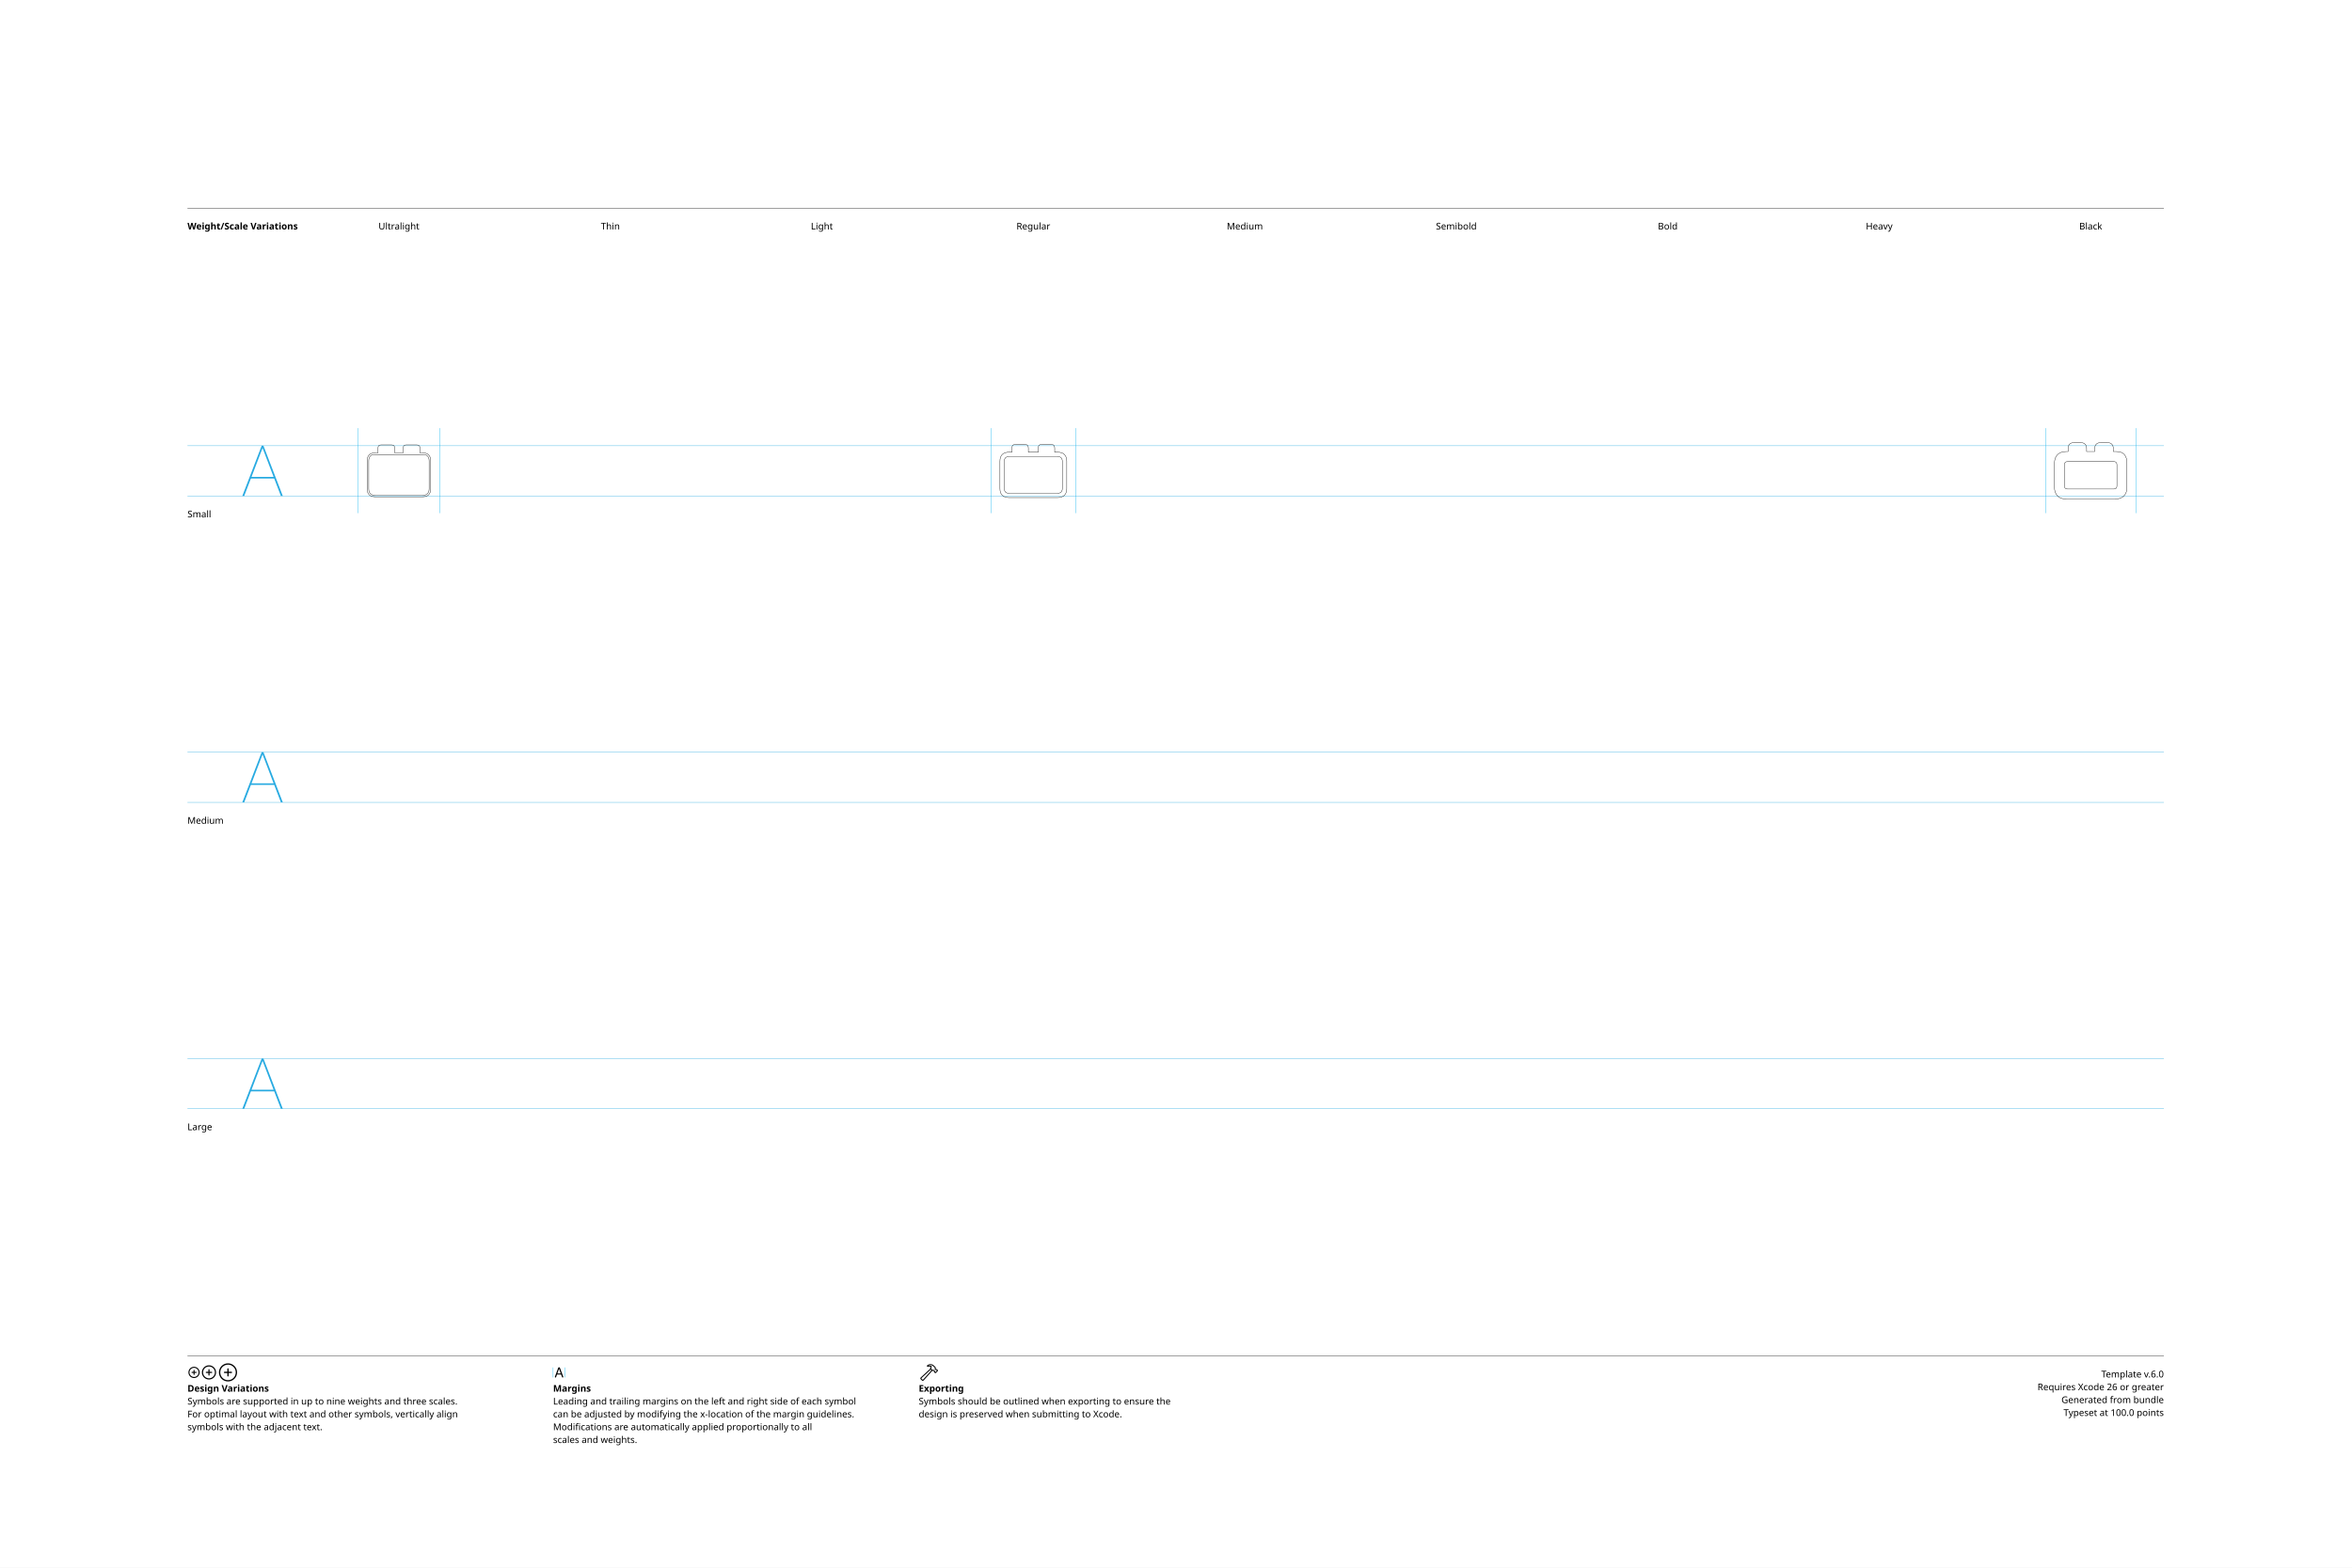
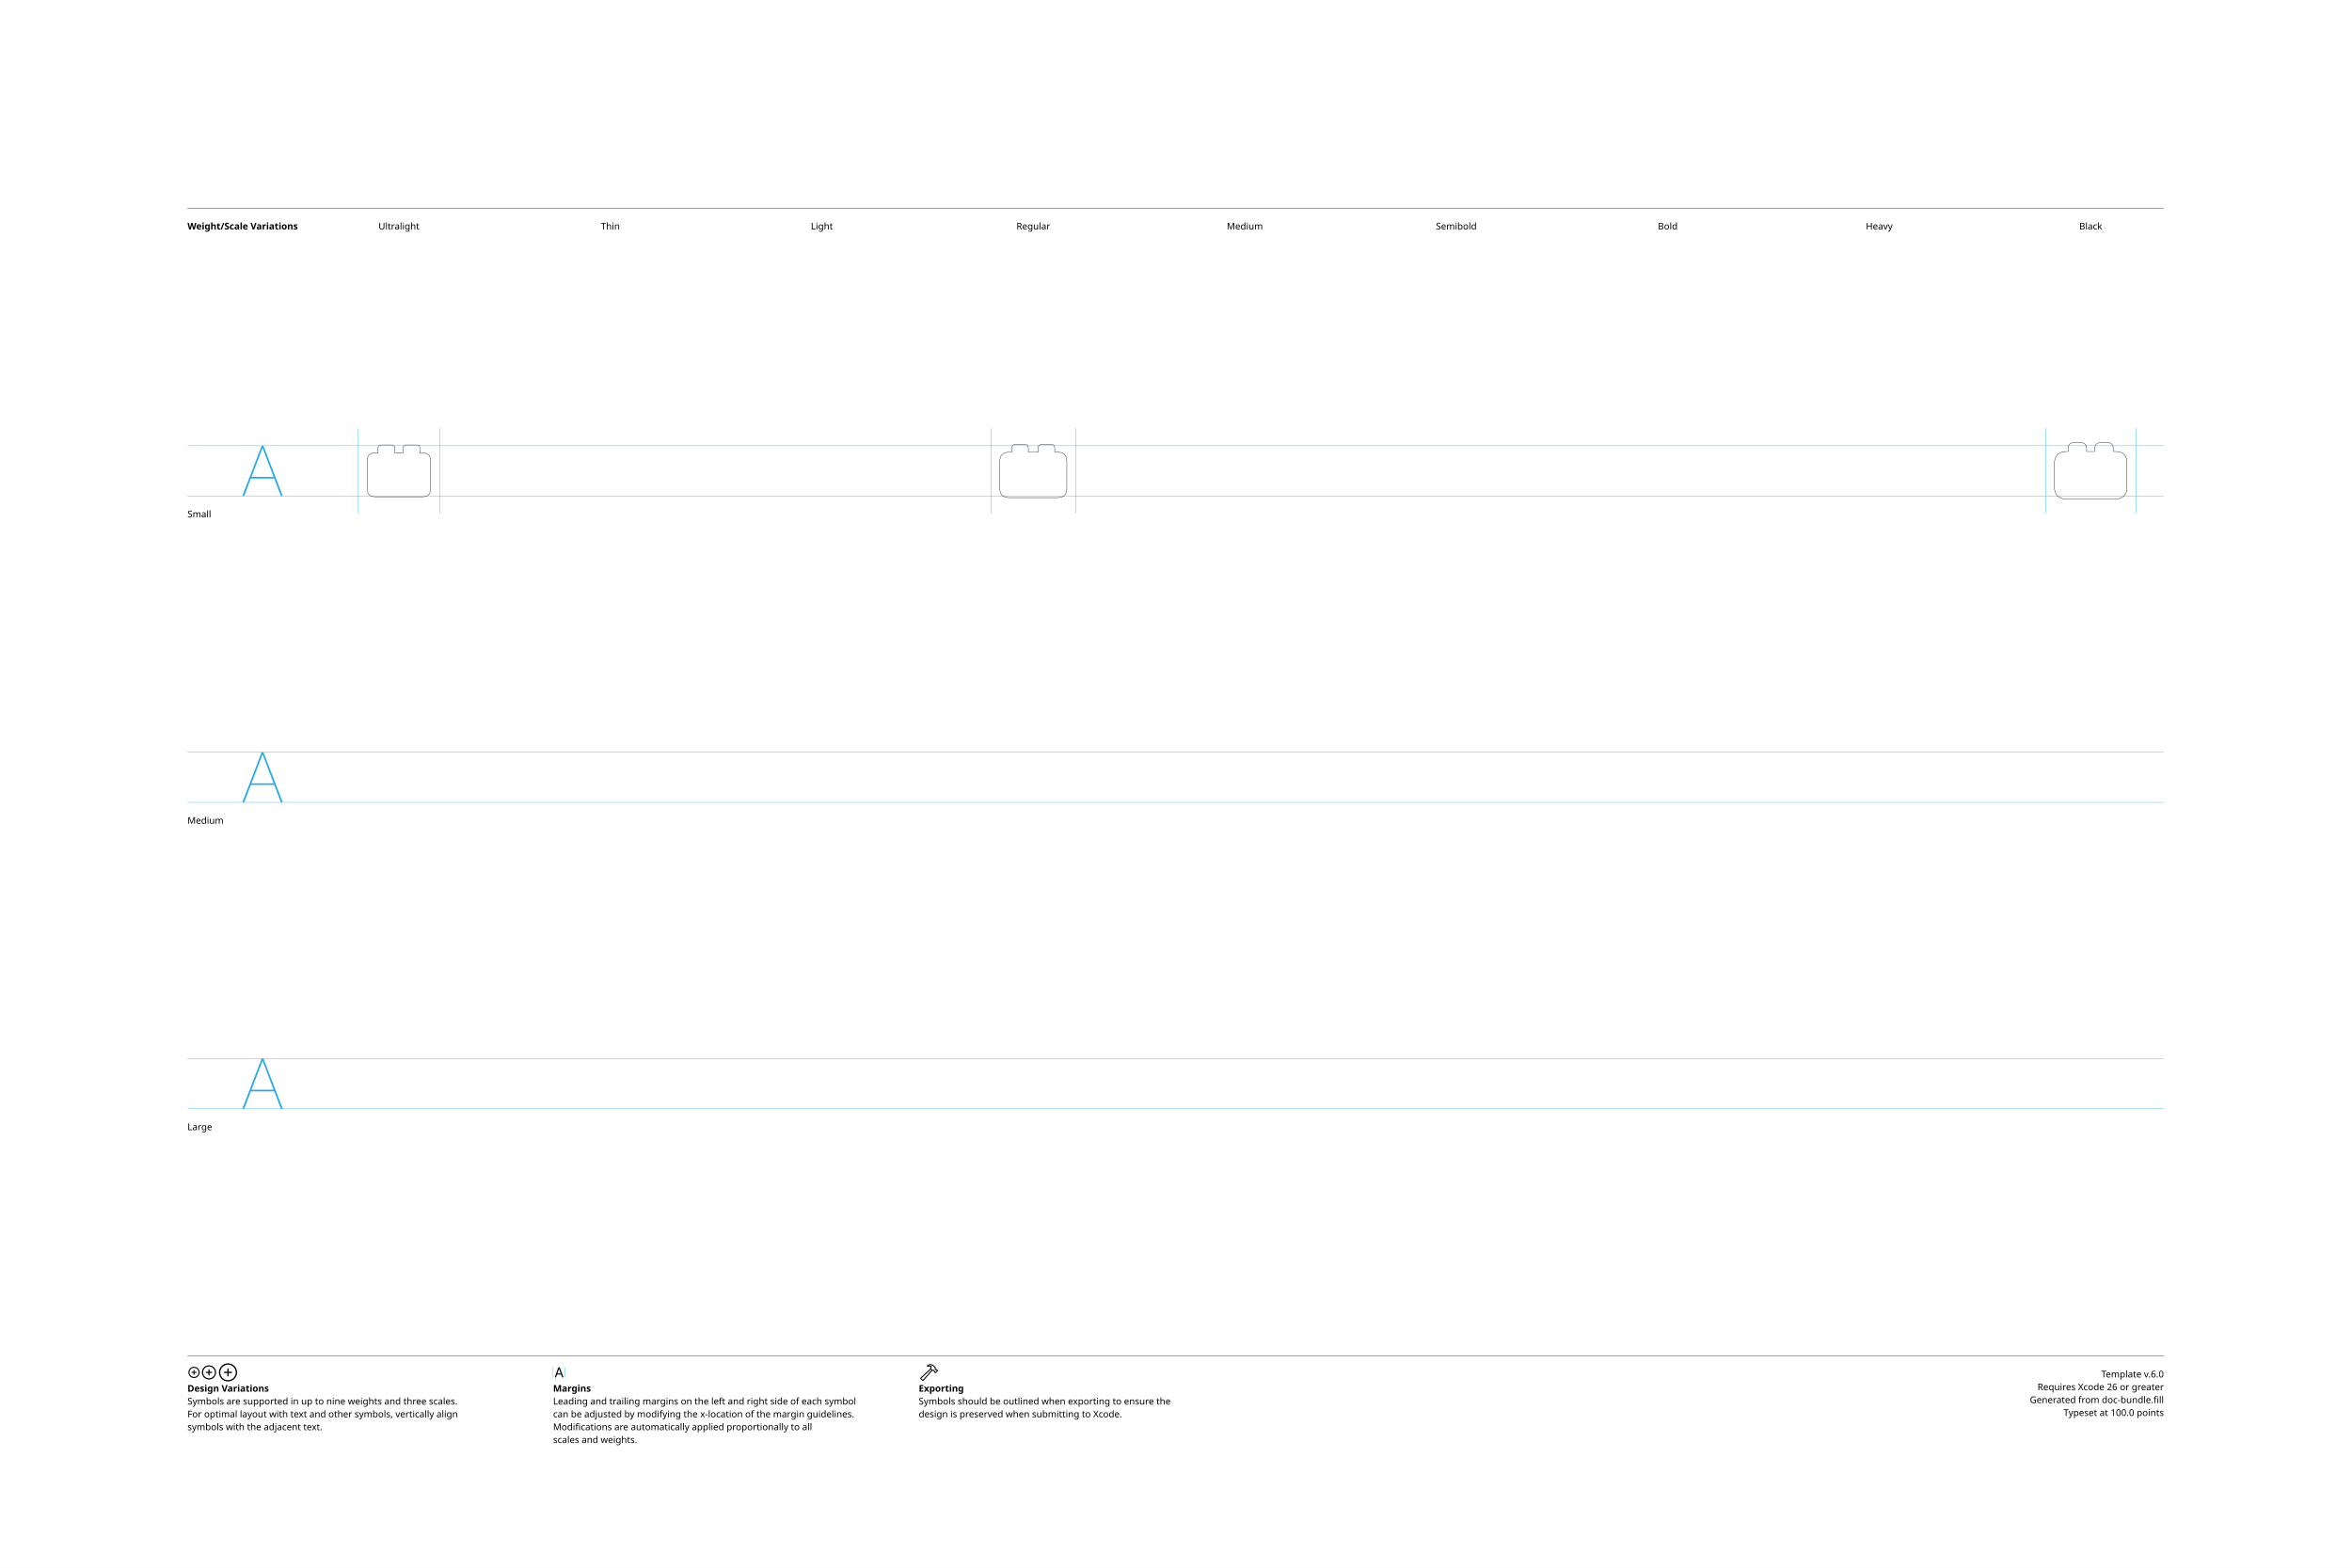
<svg xmlns="http://www.w3.org/2000/svg" version="1.1" viewBox="0 0 3300 2200">
  <style>

.monochrome-0 {-sfsymbols-motion-group:0}

.SFSymbolsPreviewWireframe {fill:none;opacity:1.0;stroke:black;stroke-width:0.5}
 </style>
  <g id="Notes">
    <rect height="2200" id="artboard" style="fill:white;opacity:1" width="3300" x="0" y="0" />
    <line style="fill:none;stroke:black;opacity:1;stroke-width:0.5;" x1="263" x2="3036" y1="292" y2="292" />
    <text style="stroke:none;fill:black;font-family:sans-serif;font-size:13;font-weight:bold;" transform="matrix(1 0 0 1 263 322)">Weight/Scale Variations</text>
    <text style="stroke:none;fill:black;font-family:sans-serif;font-size:13;text-anchor:middle;" transform="matrix(1 0 0 1 559.711 322)">Ultralight</text>
    <text style="stroke:none;fill:black;font-family:sans-serif;font-size:13;text-anchor:middle;" transform="matrix(1 0 0 1 856.422 322)">Thin</text>
    <text style="stroke:none;fill:black;font-family:sans-serif;font-size:13;text-anchor:middle;" transform="matrix(1 0 0 1 1153.13 322)">Light</text>
    <text style="stroke:none;fill:black;font-family:sans-serif;font-size:13;text-anchor:middle;" transform="matrix(1 0 0 1 1449.84 322)">Regular</text>
    <text style="stroke:none;fill:black;font-family:sans-serif;font-size:13;text-anchor:middle;" transform="matrix(1 0 0 1 1746.56 322)">Medium</text>
    <text style="stroke:none;fill:black;font-family:sans-serif;font-size:13;text-anchor:middle;" transform="matrix(1 0 0 1 2043.27 322)">Semibold</text>
    <text style="stroke:none;fill:black;font-family:sans-serif;font-size:13;text-anchor:middle;" transform="matrix(1 0 0 1 2339.98 322)">Bold</text>
    <text style="stroke:none;fill:black;font-family:sans-serif;font-size:13;text-anchor:middle;" transform="matrix(1 0 0 1 2636.69 322)">Heavy</text>
    <text style="stroke:none;fill:black;font-family:sans-serif;font-size:13;text-anchor:middle;" transform="matrix(1 0 0 1 2933.4 322)">Black</text>
    <line style="fill:none;stroke:black;opacity:1;stroke-width:0.5;" x1="263" x2="3036" y1="1903" y2="1903" />
    <g transform="matrix(0.2 0 0 0.2 263 1933)">
      <path d="m46.24 4.15c21.777 0 39.453-17.627 39.453-39.404s-17.676-39.404-39.453-39.404c-21.729 0-39.404 17.627-39.404 39.404s17.676 39.404 39.404 39.404Zm0-7.422c-17.676 0-31.934-14.307-31.934-31.982s14.258-31.982 31.934-31.982 31.982 14.307 31.982 31.982-14.307 31.982-31.982 31.982Zm3.613-17.773v-28.467c0-2.246-1.465-3.76-3.711-3.76-2.148 0-3.613 1.514-3.613 3.76v28.467c0 2.197 1.465 3.711 3.613 3.711 2.246 0 3.711-1.514 3.711-3.711Zm-17.822-10.596h28.418c2.197 0 3.711-1.465 3.711-3.613 0-2.197-1.514-3.711-3.711-3.711h-28.418c-2.246 0-3.76 1.514-3.76 3.711 0 2.148 1.514 3.613 3.76 3.613Z" />
    </g>
    <g transform="matrix(0.2 0 0 0.2 281.506 1933)">
      <path d="m58.545 14.551c27.49 0 49.805-22.314 49.805-49.805s-22.314-49.805-49.805-49.805-49.805 22.314-49.805 49.805 22.314 49.805 49.805 49.805Zm0-8.301c-22.949 0-41.504-18.555-41.504-41.504s18.555-41.504 41.504-41.504 41.504 18.555 41.504 41.504-18.555 41.504-41.504 41.504Zm4.053-23.096v-36.914c0-2.49-1.709-4.199-4.15-4.199-2.393 0-4.053 1.709-4.053 4.199v36.914c0 2.441 1.66 4.15 4.053 4.15 2.441 0 4.15-1.66 4.15-4.15Zm-22.559-14.404h36.963c2.441 0 4.15-1.611 4.15-4.004 0-2.441-1.709-4.15-4.15-4.15h-36.963c-2.49 0-4.15 1.709-4.15 4.15 0 2.393 1.66 4.004 4.15 4.004Z" />
    </g>
    <g transform="matrix(0.2 0 0 0.2 304.924 1933)">
      <path d="m74.853 28.32c35.107 0 63.623-28.467 63.623-63.574s-28.516-63.623-63.623-63.623-63.574 28.516-63.574 63.623 28.467 63.574 63.574 63.574Zm0-9.082c-30.127 0-54.492-24.365-54.492-54.492s24.365-54.492 54.492-54.492 54.492 24.365 54.492 54.492-24.365 54.492-54.492 54.492Zm4.443-30.322v-48.486c0-2.734-1.855-4.639-4.541-4.639-2.588 0-4.443 1.904-4.443 4.639v48.486c0 2.686 1.855 4.59 4.443 4.59 2.686 0 4.541-1.855 4.541-4.59Zm-28.711-19.775h48.486c2.686 0 4.59-1.807 4.59-4.395 0-2.734-1.855-4.59-4.59-4.59h-48.486c-2.734 0-4.59 1.855-4.59 4.59 0 2.588 1.855 4.395 4.59 4.395Z" />
    </g>
    <text style="stroke:none;fill:black;font-family:sans-serif;font-size:13;font-weight:bold;" transform="matrix(1 0 0 1 263 1953)">Design Variations</text>
    <text style="stroke:none;fill:black;font-family:sans-serif;font-size:13;" transform="matrix(1 0 0 1 263 1971)">Symbols are supported in up to nine weights and three scales.</text>
    <text style="stroke:none;fill:black;font-family:sans-serif;font-size:13;" transform="matrix(1 0 0 1 263 1989)">For optimal layout with text and other symbols, vertically align</text>
    <text style="stroke:none;fill:black;font-family:sans-serif;font-size:13;" transform="matrix(1 0 0 1 263 2007)">symbols with the adjacent text.</text>
    <line style="fill:none;stroke:#00AEEF;stroke-width:0.5;opacity:1.0;" x1="776" x2="776" y1="1919" y2="1933" />
    <g transform="matrix(0.2 0 0 0.2 776 1933)">
      <path d="m16.553 0.781c2.588 0 3.857-0.977 4.785-3.711l20.557-57.52h0.244l20.605 57.52c0.928 2.734 2.197 3.711 4.736 3.711 2.588 0 4.248-1.562 4.248-4.004 0-0.83-0.146-1.611-0.537-2.637l-22.9-60.986c-1.123-2.979-3.125-4.492-6.25-4.492-3.027 0-5.078 1.465-6.152 4.443l-22.9 61.084c-0.391 1.025-0.537 1.807-0.537 2.637 0 2.441 1.562 3.955 4.102 3.955Zm10.205-20.947h30.664c2.002 0 3.662-1.66 3.662-3.662 0-2.051-1.66-3.662-3.662-3.662h-30.664c-2.002 0-3.662 1.611-3.662 3.662 0 2.002 1.66 3.662 3.662 3.662Z" />
    </g>
    <line style="fill:none;stroke:#00AEEF;stroke-width:0.5;opacity:1.0;" x1="792.836" x2="792.836" y1="1919" y2="1933" />
    <text style="stroke:none;fill:black;font-family:sans-serif;font-size:13;font-weight:bold;" transform="matrix(1 0 0 1 776 1953)">Margins</text>
    <text style="stroke:none;fill:black;font-family:sans-serif;font-size:13;" transform="matrix(1 0 0 1 776 1971)">Leading and trailing margins on the left and right side of each symbol</text>
    <text style="stroke:none;fill:black;font-family:sans-serif;font-size:13;" transform="matrix(1 0 0 1 776 1989)">can be adjusted by modifying the x-location of the margin guidelines.</text>
    <text style="stroke:none;fill:black;font-family:sans-serif;font-size:13;" transform="matrix(1 0 0 1 776 2007)">Modifications are automatically applied proportionally to all</text>
    <text style="stroke:none;fill:black;font-family:sans-serif;font-size:13;" transform="matrix(1 0 0 1 776 2025)">scales and weights.</text>
    <g transform="matrix(0.2 0 0 0.2 1289 1933)">
      <path d="m14.209 13.135 7.861 7.861c4.297 4.395 9.326 4.102 13.867-1.025l60.693-68.213-4.883-4.883-60.254 67.676c-1.807 1.953-3.467 2.441-5.811 0.098l-5.176-5.127c-2.295-2.295-1.807-3.955 0.195-5.811l67.481-62.158-4.883-4.834-68.066 62.598c-4.98 4.59-5.322 9.473-1.025 13.818Zm44.873-97.461c-2.051 2.002-2.246 4.883-1.074 6.787 1.123 1.807 3.467 3.027 6.592 2.246 5.859-1.66 12.598-2.393 18.896 0.928l-2.686 7.129c-1.611 4.004-0.732 6.885 1.709 9.424l10.254 10.303c2.344 2.393 4.541 2.441 7.08 1.953l4.443-0.732 2.588 2.539-0.195 2.246c-0.098 2.295 0.537 4.297 2.783 6.494l3.369 3.32c2.295 2.295 5.518 2.49 7.812 0.195l12.988-13.037c2.295-2.344 2.148-5.371-0.195-7.666l-3.418-3.418c-2.197-2.197-4.053-3.027-6.348-2.881l-2.344 0.244-2.441-2.441 1.025-4.688c0.635-2.734-0.244-4.98-2.881-7.617l-11.279-11.182c-12.94-12.842-35.596-11.035-46.68-0.146Zm7.08 2.051c8.789-6.396 25.977-5.664 33.691 1.953l12.305 12.207c1.025 1.025 1.221 1.807 0.928 3.32l-1.465 6.641 6.738 6.689 4.395-0.244c1.123-0.049 1.514 0.049 2.344 0.879l2.539 2.49-10.84 10.84-2.49-2.49c-0.83-0.879-0.977-1.221-0.928-2.393l0.293-4.346-6.689-6.738-6.836 1.172c-1.416 0.293-2.051 0.195-3.174-0.879l-8.936-8.887c-1.074-1.025-1.172-1.709-0.488-3.369l4.59-11.475c-6.104-6.348-17.041-7.52-25.586-4.59-0.684 0.244-0.928-0.391-0.391-0.781Z" />
    </g>
    <text style="stroke:none;fill:black;font-family:sans-serif;font-size:13;font-weight:bold;" transform="matrix(1 0 0 1 1289 1953)">Exporting</text>
    <text style="stroke:none;fill:black;font-family:sans-serif;font-size:13;" transform="matrix(1 0 0 1 1289 1971)">Symbols should be outlined when exporting to ensure the</text>
    <text style="stroke:none;fill:black;font-family:sans-serif;font-size:13;" transform="matrix(1 0 0 1 1289 1989)">design is preserved when submitting to Xcode.</text>
    <text id="template-version" style="stroke:none;fill:black;font-family:sans-serif;font-size:13;text-anchor:end;" transform="matrix(1 0 0 1 3036 1933)">Template v.6.0</text>
    <text style="stroke:none;fill:black;font-family:sans-serif;font-size:13;text-anchor:end;" transform="matrix(1 0 0 1 3036 1951)">Requires Xcode 26 or greater</text>
-     <text id="descriptive-name" style="stroke:none;fill:black;font-family:sans-serif;font-size:13;text-anchor:end;" transform="matrix(1 0 0 1 3036 1969)">Generated from bundle</text>
+     <text id="descriptive-name" style="stroke:none;fill:black;font-family:sans-serif;font-size:13;text-anchor:end;" transform="matrix(1 0 0 1 3036 1969)">Generated from doc-bundle.fill</text>
    <text style="stroke:none;fill:black;font-family:sans-serif;font-size:13;text-anchor:end;" transform="matrix(1 0 0 1 3036 1987)">Typeset at 100.0 points</text>
    <text style="stroke:none;fill:black;font-family:sans-serif;font-size:13;" transform="matrix(1 0 0 1 263 726)">Small</text>
    <text style="stroke:none;fill:black;font-family:sans-serif;font-size:13;" transform="matrix(1 0 0 1 263 1156)">Medium</text>
    <text style="stroke:none;fill:black;font-family:sans-serif;font-size:13;" transform="matrix(1 0 0 1 263 1586)">Large</text>
  </g>
  <g id="Guides">
    <g id="H-reference" style="fill:#27AAE1;stroke:none;" transform="matrix(1 0 0 1 339 696)">
      <path d="M0.994 0L3.638 0L29.328-67.132L30.03-67.132L30.03-70.459L28.123-70.459ZM11.688-24.48L46.981-24.48L46.231-26.729L12.438-26.729ZM55.12 0L57.764 0L30.638-70.459L29.433-70.459L29.433-67.132Z" />
    </g>
    <line id="Baseline-S" style="fill:none;stroke:#27AAE1;opacity:1;stroke-width:0.5;" x1="263" x2="3036" y1="696" y2="696" />
    <line id="Capline-S" style="fill:none;stroke:#27AAE1;opacity:1;stroke-width:0.5;" x1="263" x2="3036" y1="625.541" y2="625.541" />
    <g id="H-reference" style="fill:#27AAE1;stroke:none;" transform="matrix(1 0 0 1 339 1126)">
      <path d="M0.994 0L3.638 0L29.328-67.132L30.03-67.132L30.03-70.459L28.123-70.459ZM11.688-24.48L46.981-24.48L46.231-26.729L12.438-26.729ZM55.12 0L57.764 0L30.638-70.459L29.433-70.459L29.433-67.132Z" />
    </g>
    <line id="Baseline-M" style="fill:none;stroke:#27AAE1;opacity:1;stroke-width:0.5;" x1="263" x2="3036" y1="1126" y2="1126" />
    <line id="Capline-M" style="fill:none;stroke:#27AAE1;opacity:1;stroke-width:0.5;" x1="263" x2="3036" y1="1055.54" y2="1055.54" />
    <g id="H-reference" style="fill:#27AAE1;stroke:none;" transform="matrix(1 0 0 1 339 1556)">
      <path d="M0.994 0L3.638 0L29.328-67.132L30.03-67.132L30.03-70.459L28.123-70.459ZM11.688-24.48L46.981-24.48L46.231-26.729L12.438-26.729ZM55.12 0L57.764 0L30.638-70.459L29.433-70.459L29.433-67.132Z" />
    </g>
    <line id="Baseline-L" style="fill:none;stroke:#27AAE1;opacity:1;stroke-width:0.5;" x1="263" x2="3036" y1="1556" y2="1556" />
    <line id="Capline-L" style="fill:none;stroke:#27AAE1;opacity:1;stroke-width:0.5;" x1="263" x2="3036" y1="1485.54" y2="1485.54" />
-     <line id="right-margin-Black-S" style="fill:none;stroke:#00AEEF;stroke-width:0.5;opacity:1.0;" x1="2996.73" x2="2996.73" y1="600.785" y2="720.121" />
-     <line id="left-margin-Black-S" style="fill:none;stroke:#00AEEF;stroke-width:0.5;opacity:1.0;" x1="2870.07" x2="2870.07" y1="600.785" y2="720.121" />
-     <line id="right-margin-Regular-S" style="fill:none;stroke:#00AEEF;stroke-width:0.5;opacity:1.0;" x1="1509.17" x2="1509.17" y1="600.785" y2="720.121" />
-     <line id="left-margin-Regular-S" style="fill:none;stroke:#00AEEF;stroke-width:0.5;opacity:1.0;" x1="1390.52" x2="1390.52" y1="600.785" y2="720.121" />
-     <line id="right-margin-Ultralight-S" style="fill:none;stroke:#00AEEF;stroke-width:0.5;opacity:1.0;" x1="616.793" x2="616.793" y1="600.785" y2="720.121" />
-     <line id="left-margin-Ultralight-S" style="fill:none;stroke:#00AEEF;stroke-width:0.5;opacity:1.0;" x1="502.629" x2="502.629" y1="600.785" y2="720.121" />
+     <line id="right-margin-Black-S" style="fill:none;stroke:#00AEEF;stroke-width:0.5;opacity:1.0;" x1="2996.74" x2="2996.74" y1="600.785" y2="720.121" />
+     <line id="left-margin-Black-S" style="fill:none;stroke:#00AEEF;stroke-width:0.5;opacity:1.0;" x1="2870.05" x2="2870.05" y1="600.785" y2="720.121" />
+     <line id="right-margin-Regular-S" style="fill:none;stroke:#00AEEF;stroke-width:0.5;opacity:1.0;" x1="1509.31" x2="1509.31" y1="600.785" y2="720.121" />
+     <line id="left-margin-Regular-S" style="fill:none;stroke:#00AEEF;stroke-width:0.5;opacity:1.0;" x1="1390.38" x2="1390.38" y1="600.785" y2="720.121" />
+     <line id="right-margin-Ultralight-S" style="fill:none;stroke:#00AEEF;stroke-width:0.5;opacity:1.0;" x1="616.683" x2="616.683" y1="600.785" y2="720.121" />
+     <line id="left-margin-Ultralight-S" style="fill:none;stroke:#00AEEF;stroke-width:0.5;opacity:1.0;" x1="502.739" x2="502.739" y1="600.785" y2="720.121" />
  </g>
  <g id="Symbols">
-     <g id="Black-S" transform="matrix(1 0 0 1 2870.07 696)">
-       <path class="monochrome-0 SFSymbolsPreviewWireframe" d="M29.102 4.345L97.559 4.345C108.204 4.345 114.209 -1.661 114.209 -12.256L114.209 -45.752C114.209 -56.397 109.668 -62.354 99.023 -62.354L95.02 -62.354L95.02 -66.651C95.02 -71.827 92.09 -74.805 86.963 -74.805L77.1 -74.805C72.022 -74.805 68.994 -71.827 68.994 -66.651L68.994 -62.354L57.568 -62.354L57.568 -66.651C57.568 -71.827 54.59 -74.805 49.512 -74.805L39.6 -74.805C34.522 -74.805 31.592 -71.827 31.592 -66.651L31.592 -62.354L29.102 -62.354C18.457 -62.354 12.451 -56.397 12.451 -45.752L12.451 -12.256C12.451 -1.661 18.457 4.345 29.102 4.345ZM95.606 -9.717L30.957 -9.717C28.027 -9.717 26.514 -11.036 26.514 -14.161L26.514 -43.799C26.514 -46.924 28.027 -48.243 30.957 -48.243L95.606 -48.243C98.633 -48.243 100.098 -46.924 100.098 -43.799L100.098 -14.161C100.098 -11.036 98.633 -9.717 95.606 -9.717Z" />
+     <g id="Black-S" transform="matrix(1 0 0 1 2870.05 696)">
+       <path class="monochrome-0 SFSymbolsPreviewWireframe" d="M29.111 4.345Q21.152 4.345 16.807 0.024Q12.461 -4.297 12.461 -12.256L12.461 -45.752Q12.461 -53.711 16.782 -58.033Q21.104 -62.354 29.111 -62.354L31.602 -62.354L31.602 -66.651Q31.602 -70.508 33.701 -72.657Q35.801 -74.805 39.609 -74.805L49.522 -74.805Q53.33 -74.805 55.454 -72.657Q57.578 -70.508 57.578 -66.651L57.578 -62.354L69.004 -62.354L69.004 -66.651Q69.004 -70.508 71.152 -72.657Q73.301 -74.805 77.109 -74.805L86.973 -74.805Q90.83 -74.805 92.93 -72.681Q95.029 -70.557 95.029 -66.651L95.029 -62.354L99.033 -62.354Q106.845 -62.354 110.532 -58.13Q114.218 -53.907 114.218 -45.752L114.218 -12.256Q114.218 -4.297 109.873 0.024Q105.527 4.345 97.568 4.345L29.111 4.345Z" />
    </g>
-     <g id="Regular-S" transform="matrix(1 0 0 1 1390.52 696)">
-       <path class="monochrome-0 SFSymbolsPreviewWireframe" d="M25.293 2.295L93.262 2.295C101.807 2.295 106.202 -2.051 106.202 -10.4L106.202 -48.682C106.202 -57.08 101.807 -61.426 93.262 -61.426L89.258 -61.426L89.258 -67.432C89.258 -70.557 87.451 -72.363 84.375 -72.363L71.143 -72.363C67.969 -72.363 66.211 -70.557 66.211 -67.432L66.211 -61.426L52.344 -61.426L52.344 -67.432C52.344 -70.557 50.537 -72.363 47.412 -72.363L34.229 -72.363C31.055 -72.363 29.297 -70.557 29.297 -67.432L29.297 -61.426L25.293 -61.426C16.797 -61.426 12.451 -57.129 12.451 -48.682L12.451 -10.4C12.451 -2.002 16.797 2.295 25.293 2.295ZM93.164 -3.76L25.439 -3.76C20.85 -3.76 18.506 -6.104 18.506 -10.693L18.506 -48.34C18.506 -53.076 20.85 -55.322 25.439 -55.322L93.164 -55.322C97.656 -55.322 100.049 -53.076 100.049 -48.34L100.049 -10.693C100.049 -6.104 97.656 -3.76 93.164 -3.76Z" />
+     <g id="Regular-S" transform="matrix(1 0 0 1 1390.38 696)">
+       <path class="monochrome-0 SFSymbolsPreviewWireframe" d="M25.4 2.344Q19.004 2.344 15.732 -0.879Q12.461 -4.102 12.461 -10.449L12.461 -48.633Q12.461 -55.029 15.732 -58.252Q19.004 -61.475 25.4 -61.475L29.404 -61.475L29.404 -67.432Q29.404 -69.775 30.698 -71.094Q31.992 -72.412 34.385 -72.412L47.471 -72.412Q49.814 -72.412 51.133 -71.094Q52.451 -69.775 52.451 -67.432L52.451 -61.475L66.416 -61.475L66.416 -67.432Q66.416 -69.775 67.71 -71.094Q69.004 -72.412 71.397 -72.412L84.482 -72.412Q86.826 -72.412 88.12 -71.094Q89.414 -69.775 89.414 -67.432L89.414 -61.475L93.418 -61.475Q99.912 -61.475 103.183 -58.252Q106.455 -55.029 106.455 -48.633L106.455 -10.449Q106.455 -4.102 103.183 -0.879Q99.912 2.344 93.418 2.344L25.4 2.344Z" />
    </g>
-     <g id="Ultralight-S" transform="matrix(1 0 0 1 502.629 696)">
-       <path class="monochrome-0 SFSymbolsPreviewWireframe" d="M23.633 1.172L90.527 1.172C97.852 1.172 101.709 -2.832 101.709 -9.961L101.709 -49.365C101.709 -56.494 97.852 -60.498 90.527 -60.498L86.523 -60.498L86.523 -67.627C86.523 -70.117 85.108 -71.631 82.373 -71.631L67.139 -71.631C64.502 -71.631 63.086 -70.117 63.086 -67.627L63.086 -60.498L51.074 -60.498L51.074 -67.627C51.074 -70.117 49.756 -71.631 46.973 -71.631L31.787 -71.631C29.004 -71.631 27.783 -70.117 27.783 -67.627L27.783 -60.498L23.633 -60.498C16.358 -60.498 12.451 -56.641 12.451 -49.365L12.451 -9.961C12.451 -2.637 16.358 1.172 23.633 1.172ZM90.479 -1.025L23.73 -1.025C17.725 -1.025 14.697 -4.053 14.697 -10.01L14.697 -49.268C14.697 -55.273 17.725 -58.203 23.73 -58.203L90.479 -58.203C96.289 -58.203 99.463 -55.273 99.463 -49.268L99.463 -10.01C99.463 -4.053 96.289 -1.025 90.479 -1.025Z" />
+     <g id="Ultralight-S" transform="matrix(1 0 0 1 502.739 696)">
+       <path class="monochrome-0 SFSymbolsPreviewWireframe" d="M23.545 1.123Q18.125 1.123 15.293 -1.685Q12.461 -4.492 12.461 -9.912L12.461 -49.414Q12.461 -54.785 15.293 -57.617Q18.125 -60.449 23.545 -60.449L27.695 -60.449L27.695 -67.627Q27.695 -69.531 28.672 -70.557Q29.648 -71.582 31.65 -71.582L46.982 -71.582Q48.984 -71.582 50.01 -70.557Q51.035 -69.531 51.035 -67.627L51.035 -60.449L62.949 -60.449L62.949 -67.627Q62.949 -69.531 63.975 -70.557Q65 -71.582 66.953 -71.582L82.285 -71.582Q84.287 -71.582 85.337 -70.557Q86.387 -69.531 86.387 -67.627L86.387 -60.449L90.391 -60.449Q95.811 -60.449 98.643 -57.593Q101.475 -54.736 101.475 -49.414L101.475 -9.912Q101.475 -4.59 98.643 -1.733Q95.811 1.123 90.391 1.123L23.545 1.123Z" />
    </g>
  </g>
</svg>
